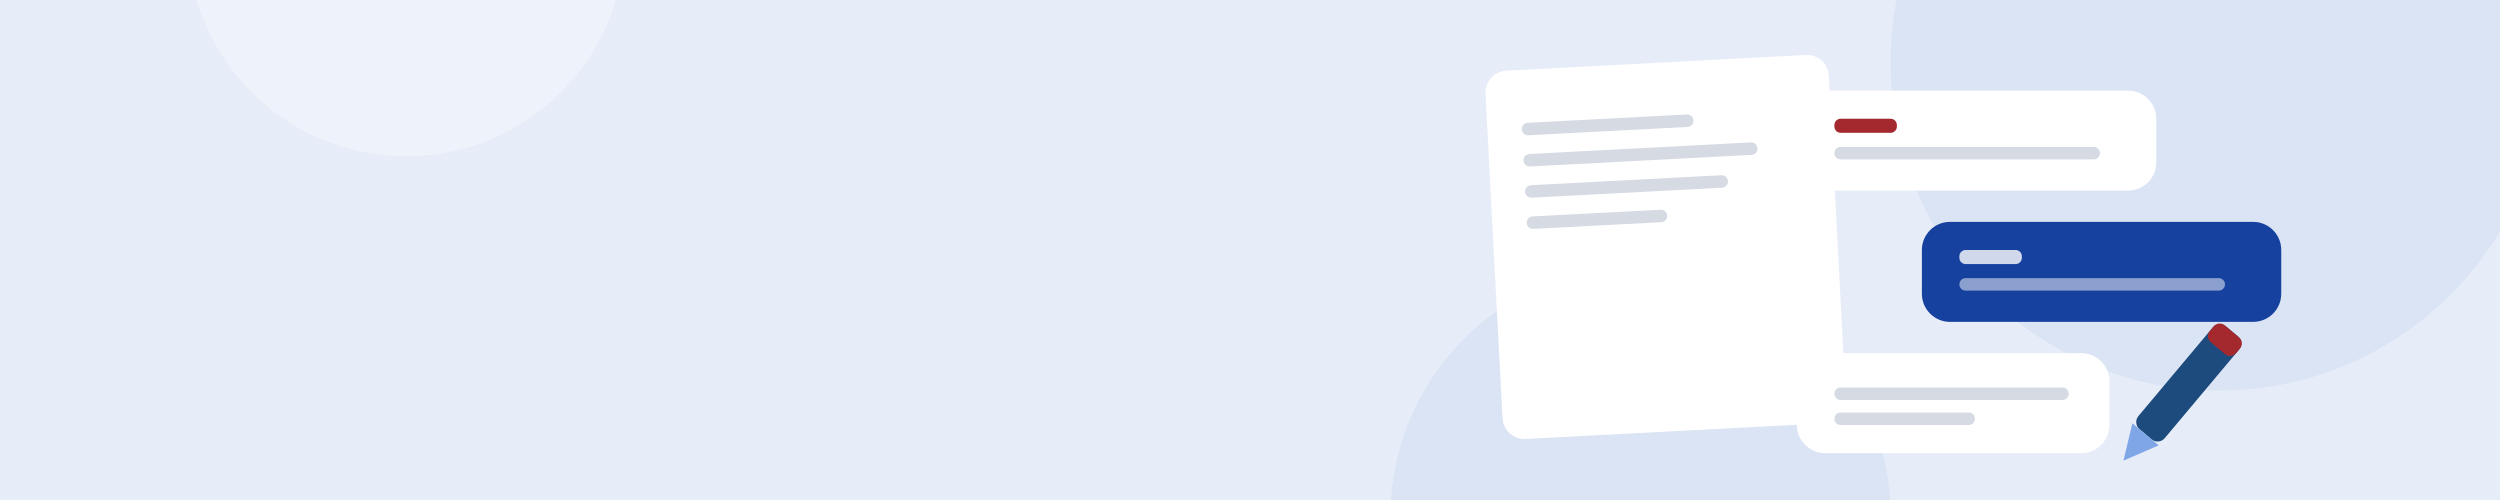
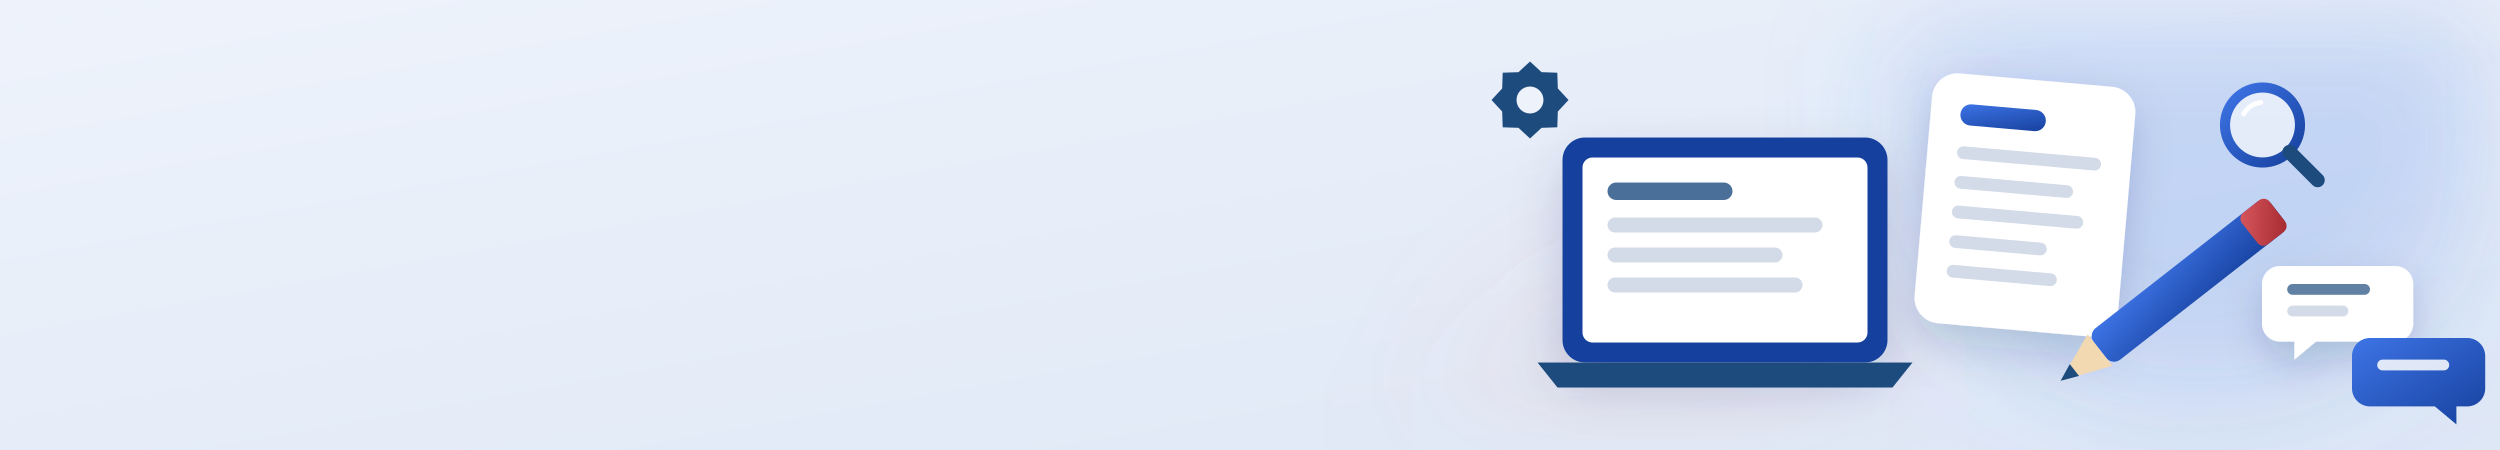
- <svg xmlns="http://www.w3.org/2000/svg" viewBox="0 0 1600 320" width="1600" height="320" preserveAspectRatio="xMaxYMid slice">
-   <rect width="1600" height="320" fill="#E7EDF8" />
-   <circle cx="1420" cy="40" r="210" fill="#DAE4F4" />
-   <circle cx="1050" cy="330" r="160" fill="#DAE4F4" />
-   <circle cx="260" cy="-40" r="140" fill="#EEF2FA" />
-   <g transform="translate(950 46) rotate(-3)">
-     <rect width="220" height="236" rx="14" fill="#FFFFFF" />
-     <rect x="22" y="34" width="110" height="8" rx="4" fill="#D5DAE3" />
-     <rect x="22" y="54" width="150" height="8" rx="4" fill="#D5DAE3" />
-     <rect x="22" y="74" width="130" height="8" rx="4" fill="#D5DAE3" />
-     <rect x="22" y="94" width="90" height="8" rx="4" fill="#D5DAE3" />
-     <rect x="22" y="22" width="0" height="0" />
+ <svg xmlns="http://www.w3.org/2000/svg" viewBox="0 0 1000 180" width="1600" height="288" preserveAspectRatio="xMaxYMid slice">
+   <defs>
+     <linearGradient id="bgbmember" x1="0" y1="0" x2="1" y2="1">
+       <stop offset="0" stop-color="#EEF3FB" />
+       <stop offset="1" stop-color="#DEE7F6" />
+     </linearGradient>
+     <linearGradient id="abmember" x1="0" y1="0" x2="1" y2="1">
+       <stop offset="0" stop-color="#3E74E6" />
+       <stop offset="1" stop-color="#16419E" />
+     </linearGradient>
+     <linearGradient id="rbmember" x1="0" y1="0" x2="1" y2="1">
+       <stop offset="0" stop-color="#D9585F" />
+       <stop offset="1" stop-color="#A4292F" />
+     </linearGradient>
+     <radialGradient id="hlbmember" cx=".3" cy=".25" r=".7">
+       <stop offset="0" stop-color="#fff" stop-opacity=".55" />
+       <stop offset="1" stop-color="#fff" stop-opacity="0" />
+     </radialGradient>
+     <filter id="shbmember" x="-40%" y="-40%" width="180%" height="190%">
+       <feDropShadow dx="0" dy="9" stdDeviation="10" flood-color="#0E2A5C" flood-opacity=".17" />
+     </filter>
+     <filter id="blbmember" x="-50%" y="-50%" width="200%" height="200%">
+       <feGaussianBlur stdDeviation="26" />
+     </filter>
+   </defs>
+   <rect width="1000" height="180" fill="url(#bgbmember)" />
+   <g filter="url(#blbmember)" opacity=".85">
+     <circle cx="880" cy="40" r="120" fill="#3E74E6" fill-opacity=".22" />
+     <circle cx="660" cy="190" r="90" fill="#D9585F" fill-opacity=".08" />
  </g>
-   <g transform="translate(1150 58)">
-     <rect width="230" height="64" rx="18" fill="#FFFFFF" />
-     <rect x="24" y="18" width="40" height="9" rx="4" fill="#A4292F" />
-     <rect x="24" y="36" width="170" height="8" rx="4" fill="#D5DAE3" />
+   <g transform="translate(690 100) rotate(0) scale(1.0)">
+     <rect x="-65.0" y="-45.0" width="130" height="90.0" rx="9" fill="#16419E" filter="url(#shbmember)" />
+     <rect x="-57.0" y="-37.0" width="114" height="74.0" rx="4" fill="#FFFFFF" />
+     <rect x="-47.0" y="-27.0" width="50" height="7" rx="3.5" fill="#1D4B7E" fill-opacity="0.8" />
+     <rect x="-47.0" y="-13.0" width="86" height="6" rx="3.0" fill="#D3DBE8" fill-opacity="1" />
+     <rect x="-47.0" y="-1.0" width="70" height="6" rx="3.0" fill="#D3DBE8" fill-opacity="1" />
+     <rect x="-47.0" y="11.0" width="78" height="6" rx="3.0" fill="#D3DBE8" fill-opacity="1" />
+     <path d="M-75.0 45.0h150l-8 10h-134z" fill="#1D4B7E" />
  </g>
-   <g transform="translate(1230 142)">
-     <rect width="230" height="64" rx="18" fill="#16419E" />
-     <rect x="24" y="18" width="40" height="9" rx="4" fill="#FFFFFF" fill-opacity=".8" />
-     <rect x="24" y="36" width="170" height="8" rx="4" fill="#FFFFFF" fill-opacity=".5" />
+   <g transform="translate(810 82) rotate(5) scale(0.85)">
+     <rect x="-48.0" y="-59.0" width="96" height="118" rx="12" fill="#FFFFFF" filter="url(#shbmember)" />
+     <rect x="-34.0" y="-45.0" width="40.32" height="10" rx="5" fill="url(#abmember)" />
+     <rect x="-34.0" y="-25.0" width="68" height="6" rx="3.0" fill="#D3DBE8" fill-opacity="1" />
+     <rect x="-34.0" y="-11.0" width="56" height="6" rx="3.0" fill="#D3DBE8" fill-opacity="1" />
+     <rect x="-34.0" y="3.0" width="62" height="6" rx="3.0" fill="#D3DBE8" fill-opacity="1" />
+     <rect x="-34.0" y="17.0" width="46" height="6" rx="3.0" fill="#D3DBE8" fill-opacity="1" />
+     <rect x="-34.0" y="31.0" width="52" height="6" rx="3.0" fill="#D3DBE8" fill-opacity="1" />
  </g>
-   <g transform="translate(1150 226)">
-     <rect width="200" height="64" rx="18" fill="#FFFFFF" />
-     <rect x="24" y="22" width="150" height="8" rx="4" fill="#D5DAE3" />
-     <rect x="24" y="38" width="90" height="8" rx="4" fill="#D5DAE3" />
+   <g transform="translate(840 140) rotate(-38) scale(1.0)">
+     <rect x="0" y="-8" width="90" height="16" rx="4" fill="url(#abmember)" />
+     <rect x="76" y="-8" width="14" height="16" rx="3" fill="url(#rbmember)" />
+     <path d="M0 -8l-20 8 20 8z" fill="#F3D9B1" />
+     <path d="M-13 -3l-7 3 7 3z" fill="#1D4B7E" />
  </g>
-   <g transform="translate(1420 205) rotate(40)">
-     <rect width="22" height="86" rx="6" fill="#1D4B7E" />
-     <path d="M0 86H22L11 108Z" fill="#7FA6E6" />
-     <rect width="22" height="14" rx="5" fill="#A4292F" />
+   <g transform="translate(905 50) rotate(0) scale(0.5)">
+     <circle r="30" fill="#fff" fill-opacity="0.55" stroke="url(#abmember)" stroke-width="8.1" />
+     <path d="M21.6 21.6l22.5 22.5" stroke="#1D4B7E" stroke-width="11.4" stroke-linecap="round" />
+     <path d="M-15.0 -9.0a18.0 18.0 0 0 1 13.5-9.0" stroke="#fff" stroke-width="3.9" fill="none" stroke-linecap="round" />
+   </g>
+   <g transform="translate(948 128) rotate(0) scale(0.72)">
+     <path d="M-50 -30h64a10 10 0 0 1 10 10v22a10 10 0 0 1-10 10h-44l-12 10v-10h-8a10 10 0 0 1-10-10v-22a10 10 0 0 1 10-10z" fill="#FFFFFF" filter="url(#shbmember)" />
+     <rect x="-46" y="-20" width="46" height="6" rx="3.0" fill="#1D4B7E" fill-opacity="0.7" />
+     <rect x="-46" y="-8" width="34" height="6" rx="3.0" fill="#D3DBE8" fill-opacity="1" />
+     <path d="M0 10h54a10 10 0 0 1 10 10v18a10 10 0 0 1-10 10h-6v10l-12-10h-36a10 10 0 0 1-10-10v-18a10 10 0 0 1 10-10z" fill="url(#abmember)" />
+     <rect x="4" y="22" width="40" height="6" rx="3" fill="#fff" fill-opacity=".85" />
+   </g>
+   <g transform="translate(612 40) rotate(0) scale(0.7)">
+     <path d="M22.0 0.0 L15.9 6.6 L15.6 15.6 L6.6 15.9 L0.0 22.0 L-6.6 15.9 L-15.6 15.6 L-15.9 6.6 L-22.0 0.0 L-15.9 -6.6 L-15.6 -15.6 L-6.6 -15.9 L-0.0 -22.0 L6.6 -15.9 L15.6 -15.6 L15.9 -6.6Z" fill="#1D4B7E" stroke-linejoin="round" />
+     <circle r="7.7" fill="#EEF3FB" />
  </g>
</svg>
